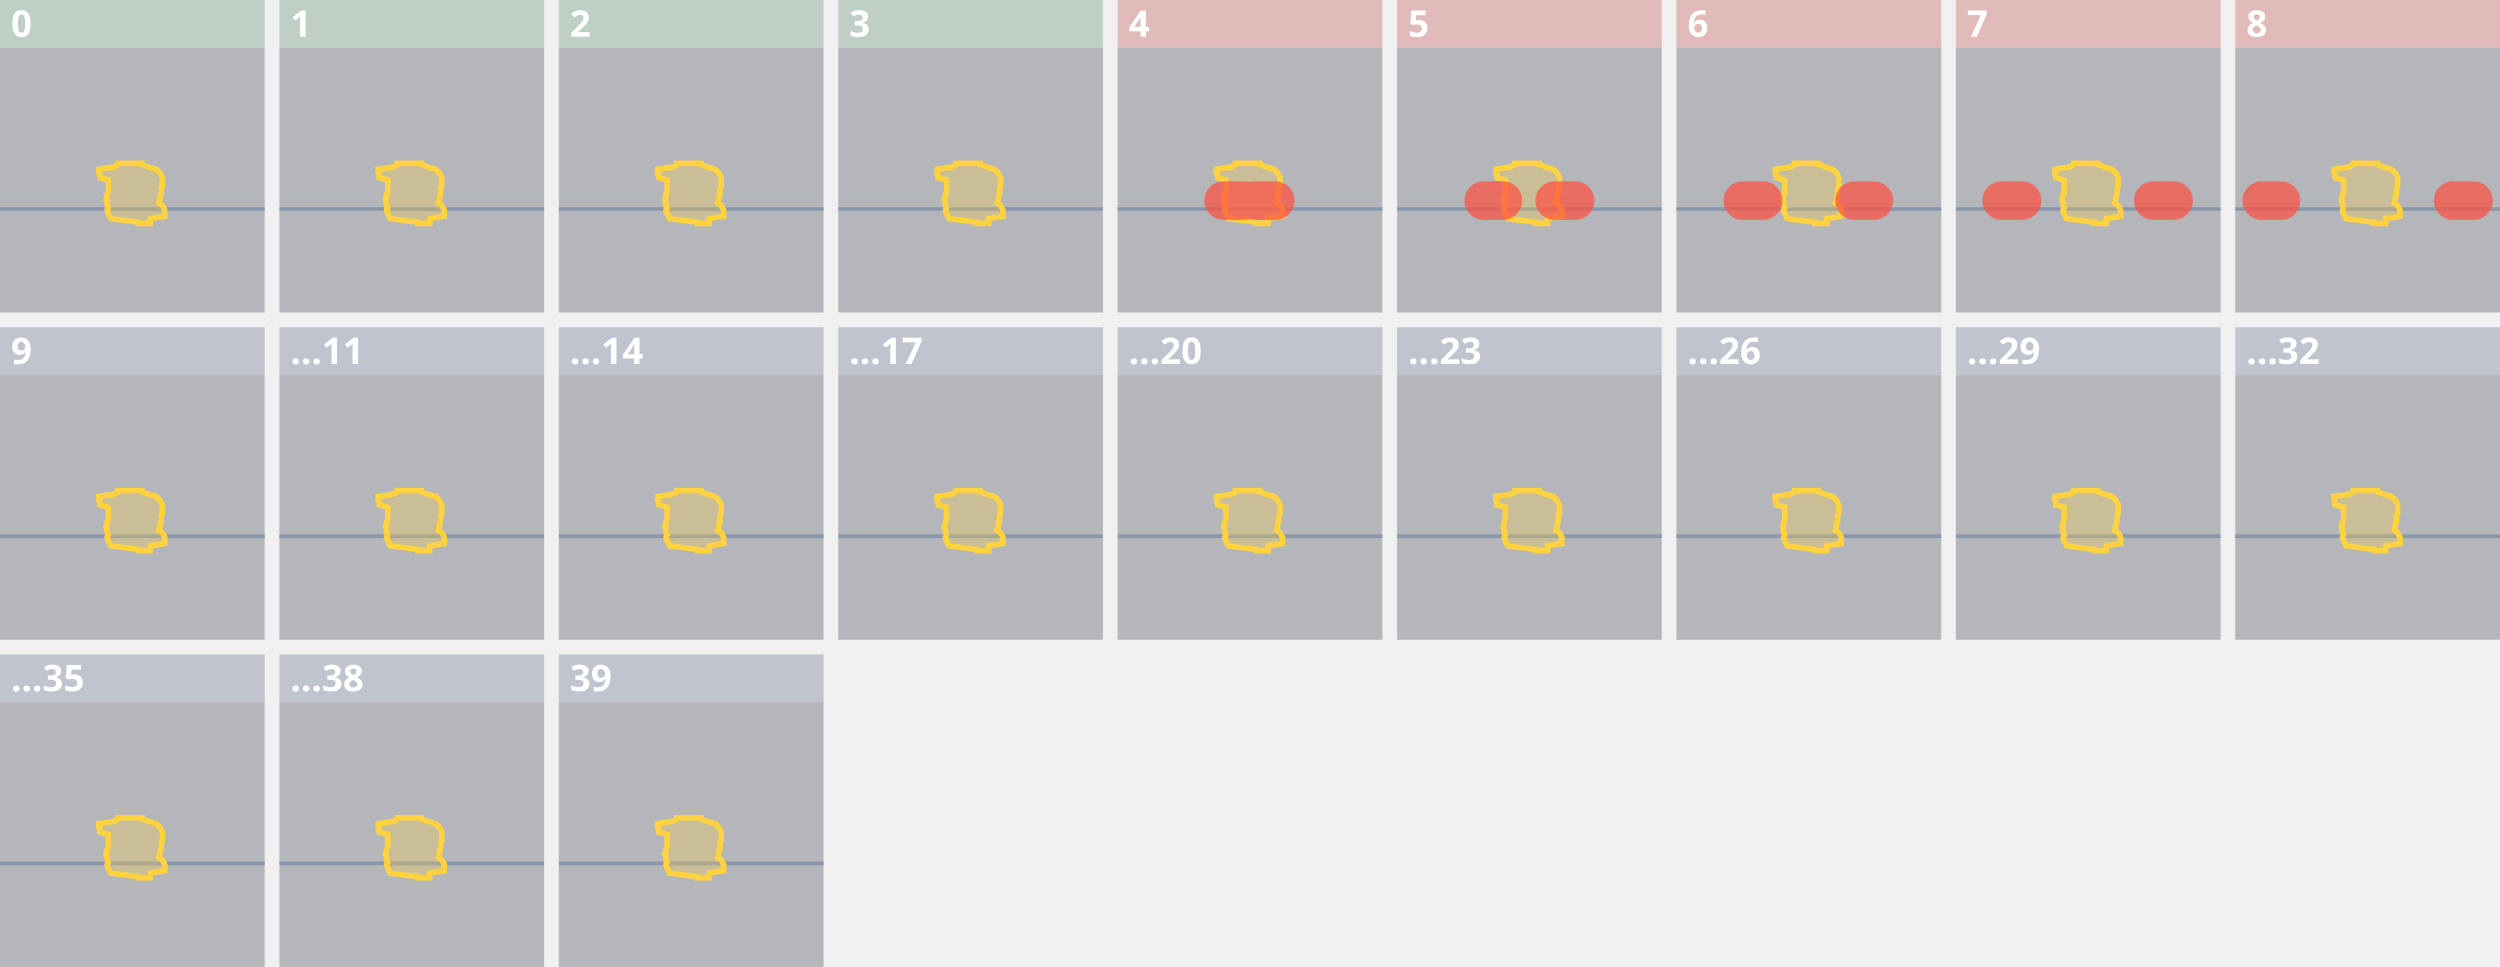
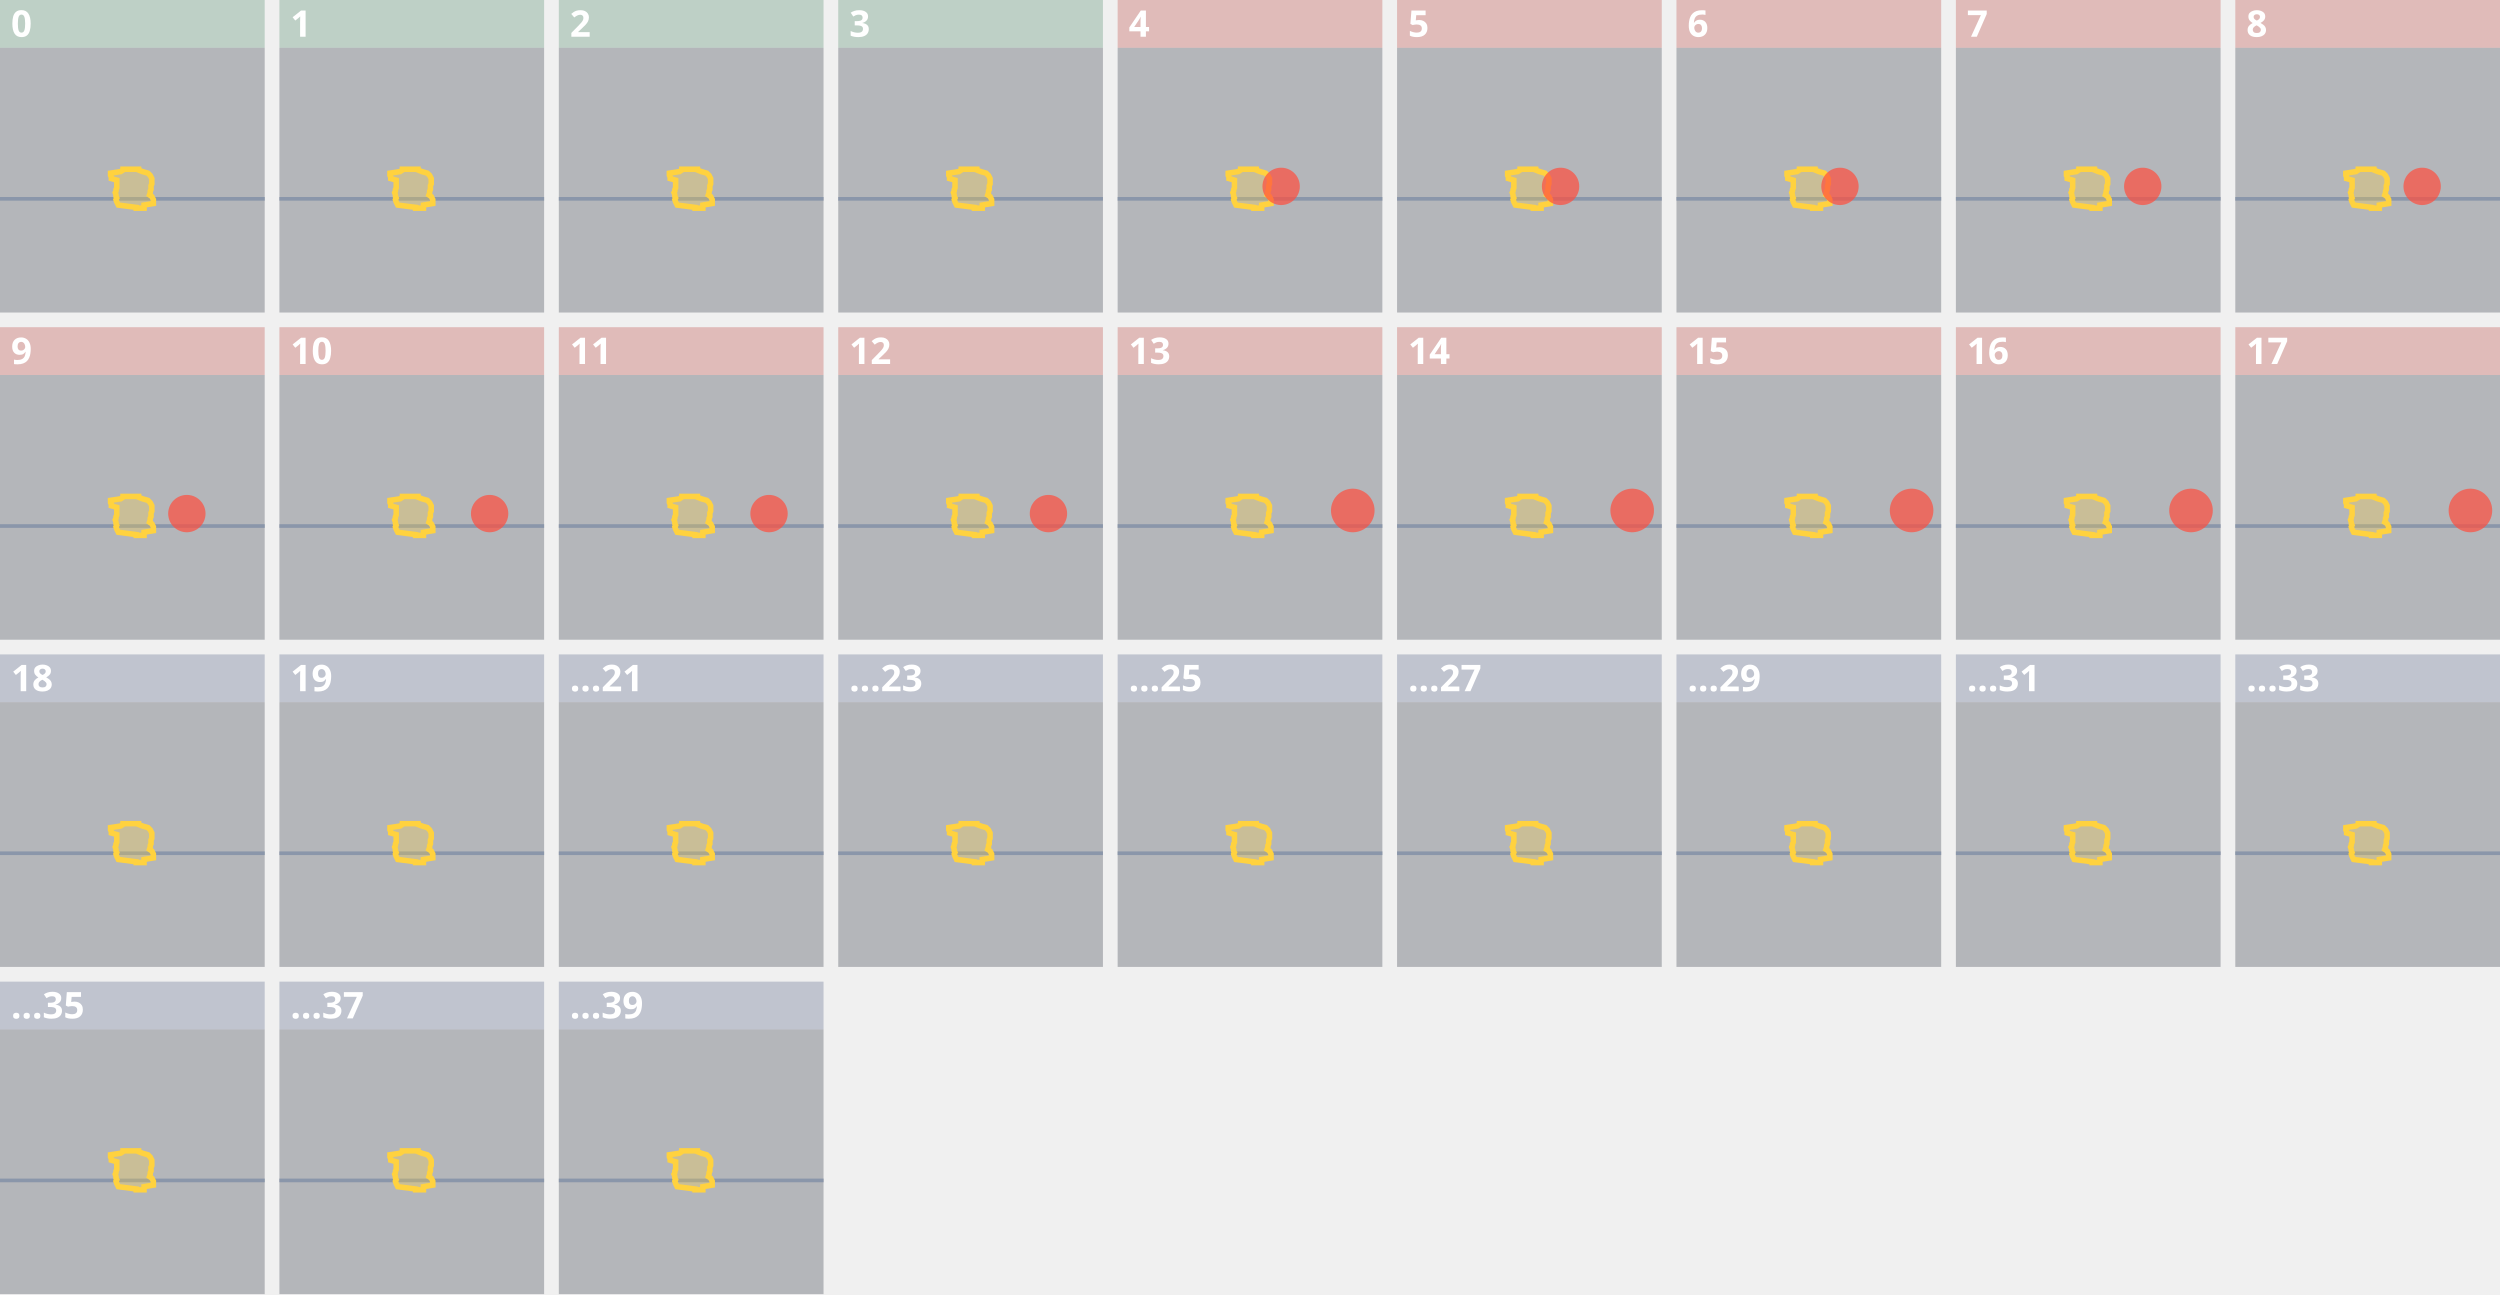
- <svg xmlns="http://www.w3.org/2000/svg" viewBox="0 0 680 263" width="680" height="263">
-   <style>text{font:bold 10px sans-serif;fill:#ffffff}.k{fill:#1b2230}.g{stroke:#8a96aa;stroke-width:3.06}use{stroke-width:4.58;fill-opacity:.28}.u{stroke:#ffd23f;fill:#ffd23f}.v{stroke:#4ade80;fill:#4ade80;fill-opacity:.6}.a{stroke:#e879f9;fill:#e879f9}.o{stroke:#22d3ee;fill:#22d3ee;fill-opacity:.5}.H{color:#ff4d3d;fill:#ff4d3d;opacity:.7}.G{color:#3b9cff;fill:#3b9cff;opacity:.75}.S{color:#ffa630;fill:#ffa630;opacity:.75}.T{color:#ffa630;fill:none;stroke:#ffa630;stroke-width:6.11;stroke-dasharray:12.2}.P{color:#c49bff;fill:none;stroke:#c49bff;stroke-width:3.06;stroke-dasharray:9.2}</style>
+ <svg xmlns="http://www.w3.org/2000/svg" viewBox="0 0 680 352" width="680" height="352">
+   <style>text{font:bold 10px sans-serif;fill:#ffffff}.k{fill:#1b2230}.g{stroke:#8a96aa;stroke-width:4.72}use{stroke-width:7.08;fill-opacity:.28}.u{stroke:#ffd23f;fill:#ffd23f}.v{stroke:#4ade80;fill:#4ade80;fill-opacity:.6}.a{stroke:#e879f9;fill:#e879f9}.o{stroke:#22d3ee;fill:#22d3ee;fill-opacity:.5}.H{color:#ff4d3d;fill:#ff4d3d;opacity:.7}.G{color:#3b9cff;fill:#3b9cff;opacity:.75}.S{color:#ffa630;fill:#ffa630;opacity:.75}.T{color:#ffa630;fill:none;stroke:#ffa630;stroke-width:9.44;stroke-dasharray:18.9}.P{color:#c49bff;fill:none;stroke:#c49bff;stroke-width:4.72;stroke-dasharray:14.2}</style>
  <defs>
    <path id="b0" d="M-12 -14L8 -14L8 -13L13 -11L20 -9L23 -6L24 -4L25 -2L25 0L25 3L25 5L24 7L24 10L24 12L23 14L23 16L22 19L25 21L26 23L27 25L27 28L27 30L15 32L15 35L15 36L5 36L5 35L-18 32L-19 30L-20 28L-21 25L-20 23L-21 21L-21 19L-22 16L-21 14L-21 12L-20 10L-20 7L-20 5L-20 3L-20 0L-27 -2L-27 -4L-28 -6L-28 -9L-15 -11L-12 -13Z" />
-     <rect id="K" x="-110" y="-110" width="220" height="220" class="k" />
+     <rect id="K" x="-170" y="-170" width="340" height="340" class="k" />
    <rect id="Ls" width="72" height="13" fill="#3f7d5a" />
    <rect id="La" width="72" height="13" fill="#b8332b" />
    <rect id="Le" width="72" height="13" fill="#46557a" />
  </defs>
  <use href="#Ls" x="0" y="0" />
  <text x="3" y="10">0</text>
-   <svg x="0" y="13" width="72" height="72" viewBox="-110 -110 220 220">
-     <use href="#K" />
-     <line x1="-110" y1="24" x2="110" y2="24" class="g" />
+   <svg x="0" y="13" width="72" height="72" viewBox="-170 -170 340 340">
+     <use href="#K" />
+     <line x1="-170" y1="24" x2="170" y2="24" class="g" />
    <use href="#b0" class="u" />
  </svg>
  <use href="#Ls" x="76" y="0" />
  <text x="79" y="10">1</text>
-   <svg x="76" y="13" width="72" height="72" viewBox="-110 -110 220 220">
-     <use href="#K" />
-     <line x1="-110" y1="24" x2="110" y2="24" class="g" />
+   <svg x="76" y="13" width="72" height="72" viewBox="-170 -170 340 340">
+     <use href="#K" />
+     <line x1="-170" y1="24" x2="170" y2="24" class="g" />
    <use href="#b0" class="u" />
  </svg>
  <use href="#Ls" x="152" y="0" />
  <text x="155" y="10">2</text>
-   <svg x="152" y="13" width="72" height="72" viewBox="-110 -110 220 220">
-     <use href="#K" />
-     <line x1="-110" y1="24" x2="110" y2="24" class="g" />
+   <svg x="152" y="13" width="72" height="72" viewBox="-170 -170 340 340">
+     <use href="#K" />
+     <line x1="-170" y1="24" x2="170" y2="24" class="g" />
    <use href="#b0" class="u" />
  </svg>
  <use href="#Ls" x="228" y="0" />
  <text x="231" y="10">3</text>
-   <svg x="228" y="13" width="72" height="72" viewBox="-110 -110 220 220">
-     <use href="#K" />
-     <line x1="-110" y1="24" x2="110" y2="24" class="g" />
+   <svg x="228" y="13" width="72" height="72" viewBox="-170 -170 340 340">
+     <use href="#K" />
+     <line x1="-170" y1="24" x2="170" y2="24" class="g" />
    <use href="#b0" class="u" />
  </svg>
  <use href="#La" x="304" y="0" />
  <text x="307" y="10">4</text>
-   <svg x="304" y="13" width="72" height="72" viewBox="-110 -110 220 220">
-     <use href="#K" />
-     <line x1="-110" y1="24" x2="110" y2="24" class="g" />
-     <use href="#b0" class="u" />
-     <g class="H">
-       <line x1="4" y1="17" x2="21" y2="17" stroke="currentColor" stroke-width="32" stroke-linecap="round" />
-       <line x1="-5" y1="17" x2="-22" y2="17" stroke="currentColor" stroke-width="32" stroke-linecap="round" />
+   <svg x="304" y="13" width="72" height="72" viewBox="-170 -170 340 340">
+     <use href="#K" />
+     <line x1="-170" y1="24" x2="170" y2="24" class="g" />
+     <use href="#b0" class="u" />
+     <g class="H">
+       <line x1="40" y1="8" x2="40" y2="8" stroke="currentColor" stroke-width="48" stroke-linecap="round" />
    </g>
  </svg>
  <use href="#La" x="380" y="0" />
  <text x="383" y="10">5</text>
-   <svg x="380" y="13" width="72" height="72" viewBox="-110 -110 220 220">
-     <use href="#K" />
-     <line x1="-110" y1="24" x2="110" y2="24" class="g" />
-     <use href="#b0" class="u" />
-     <g class="H">
-       <line x1="21" y1="17" x2="38" y2="17" stroke="currentColor" stroke-width="32" stroke-linecap="round" />
-       <line x1="-22" y1="17" x2="-38" y2="17" stroke="currentColor" stroke-width="32" stroke-linecap="round" />
+   <svg x="380" y="13" width="72" height="72" viewBox="-170 -170 340 340">
+     <use href="#K" />
+     <line x1="-170" y1="24" x2="170" y2="24" class="g" />
+     <use href="#b0" class="u" />
+     <g class="H">
+       <line x1="40" y1="8" x2="40" y2="8" stroke="currentColor" stroke-width="48" stroke-linecap="round" />
    </g>
  </svg>
  <use href="#La" x="456" y="0" />
  <text x="459" y="10">6</text>
-   <svg x="456" y="13" width="72" height="72" viewBox="-110 -110 220 220">
-     <use href="#K" />
-     <line x1="-110" y1="24" x2="110" y2="24" class="g" />
-     <use href="#b0" class="u" />
-     <g class="H">
-       <line x1="38" y1="17" x2="54" y2="17" stroke="currentColor" stroke-width="32" stroke-linecap="round" />
-       <line x1="-38" y1="17" x2="-55" y2="17" stroke="currentColor" stroke-width="32" stroke-linecap="round" />
+   <svg x="456" y="13" width="72" height="72" viewBox="-170 -170 340 340">
+     <use href="#K" />
+     <line x1="-170" y1="24" x2="170" y2="24" class="g" />
+     <use href="#b0" class="u" />
+     <g class="H">
+       <line x1="40" y1="8" x2="40" y2="8" stroke="currentColor" stroke-width="48" stroke-linecap="round" />
    </g>
  </svg>
  <use href="#La" x="532" y="0" />
  <text x="535" y="10">7</text>
-   <svg x="532" y="13" width="72" height="72" viewBox="-110 -110 220 220">
-     <use href="#K" />
-     <line x1="-110" y1="24" x2="110" y2="24" class="g" />
-     <use href="#b0" class="u" />
-     <g class="H">
-       <line x1="54" y1="17" x2="71" y2="17" stroke="currentColor" stroke-width="32" stroke-linecap="round" />
-       <line x1="-55" y1="17" x2="-72" y2="17" stroke="currentColor" stroke-width="32" stroke-linecap="round" />
+   <svg x="532" y="13" width="72" height="72" viewBox="-170 -170 340 340">
+     <use href="#K" />
+     <line x1="-170" y1="24" x2="170" y2="24" class="g" />
+     <use href="#b0" class="u" />
+     <g class="H">
+       <line x1="70" y1="8" x2="70" y2="8" stroke="currentColor" stroke-width="48" stroke-linecap="round" />
    </g>
  </svg>
  <use href="#La" x="608" y="0" />
  <text x="611" y="10">8</text>
-   <svg x="608" y="13" width="72" height="72" viewBox="-110 -110 220 220">
-     <use href="#K" />
-     <line x1="-110" y1="24" x2="110" y2="24" class="g" />
-     <use href="#b0" class="u" />
-     <g class="H">
-       <line x1="71" y1="17" x2="88" y2="17" stroke="currentColor" stroke-width="32" stroke-linecap="round" />
-       <line x1="-72" y1="17" x2="-88" y2="17" stroke="currentColor" stroke-width="32" stroke-linecap="round" />
-     </g>
-   </svg>
-   <use href="#Le" x="0" y="89" />
+   <svg x="608" y="13" width="72" height="72" viewBox="-170 -170 340 340">
+     <use href="#K" />
+     <line x1="-170" y1="24" x2="170" y2="24" class="g" />
+     <use href="#b0" class="u" />
+     <g class="H">
+       <line x1="70" y1="8" x2="70" y2="8" stroke="currentColor" stroke-width="48" stroke-linecap="round" />
+     </g>
+   </svg>
+   <use href="#La" x="0" y="89" />
  <text x="3" y="99">9</text>
-   <svg x="0" y="102" width="72" height="72" viewBox="-110 -110 220 220">
-     <use href="#K" />
-     <line x1="-110" y1="24" x2="110" y2="24" class="g" />
-     <use href="#b0" class="u" />
-   </svg>
-   <use href="#Le" x="76" y="89" />
-   <text x="79" y="99">…11</text>
-   <svg x="76" y="102" width="72" height="72" viewBox="-110 -110 220 220">
-     <use href="#K" />
-     <line x1="-110" y1="24" x2="110" y2="24" class="g" />
-     <use href="#b0" class="u" />
-   </svg>
-   <use href="#Le" x="152" y="89" />
-   <text x="155" y="99">…14</text>
-   <svg x="152" y="102" width="72" height="72" viewBox="-110 -110 220 220">
-     <use href="#K" />
-     <line x1="-110" y1="24" x2="110" y2="24" class="g" />
-     <use href="#b0" class="u" />
-   </svg>
-   <use href="#Le" x="228" y="89" />
-   <text x="231" y="99">…17</text>
-   <svg x="228" y="102" width="72" height="72" viewBox="-110 -110 220 220">
-     <use href="#K" />
-     <line x1="-110" y1="24" x2="110" y2="24" class="g" />
-     <use href="#b0" class="u" />
-   </svg>
-   <use href="#Le" x="304" y="89" />
-   <text x="307" y="99">…20</text>
-   <svg x="304" y="102" width="72" height="72" viewBox="-110 -110 220 220">
-     <use href="#K" />
-     <line x1="-110" y1="24" x2="110" y2="24" class="g" />
-     <use href="#b0" class="u" />
-   </svg>
-   <use href="#Le" x="380" y="89" />
-   <text x="383" y="99">…23</text>
-   <svg x="380" y="102" width="72" height="72" viewBox="-110 -110 220 220">
-     <use href="#K" />
-     <line x1="-110" y1="24" x2="110" y2="24" class="g" />
-     <use href="#b0" class="u" />
-   </svg>
-   <use href="#Le" x="456" y="89" />
-   <text x="459" y="99">…26</text>
-   <svg x="456" y="102" width="72" height="72" viewBox="-110 -110 220 220">
-     <use href="#K" />
-     <line x1="-110" y1="24" x2="110" y2="24" class="g" />
-     <use href="#b0" class="u" />
-   </svg>
-   <use href="#Le" x="532" y="89" />
-   <text x="535" y="99">…29</text>
-   <svg x="532" y="102" width="72" height="72" viewBox="-110 -110 220 220">
-     <use href="#K" />
-     <line x1="-110" y1="24" x2="110" y2="24" class="g" />
-     <use href="#b0" class="u" />
-   </svg>
-   <use href="#Le" x="608" y="89" />
-   <text x="611" y="99">…32</text>
-   <svg x="608" y="102" width="72" height="72" viewBox="-110 -110 220 220">
-     <use href="#K" />
-     <line x1="-110" y1="24" x2="110" y2="24" class="g" />
-     <use href="#b0" class="u" />
+   <svg x="0" y="102" width="72" height="72" viewBox="-170 -170 340 340">
+     <use href="#K" />
+     <line x1="-170" y1="24" x2="170" y2="24" class="g" />
+     <use href="#b0" class="u" />
+     <g class="H">
+       <line x1="70" y1="8" x2="70" y2="8" stroke="currentColor" stroke-width="48" stroke-linecap="round" />
+     </g>
+   </svg>
+   <use href="#La" x="76" y="89" />
+   <text x="79" y="99">10</text>
+   <svg x="76" y="102" width="72" height="72" viewBox="-170 -170 340 340">
+     <use href="#K" />
+     <line x1="-170" y1="24" x2="170" y2="24" class="g" />
+     <use href="#b0" class="u" />
+     <g class="H">
+       <line x1="100" y1="8" x2="100" y2="8" stroke="currentColor" stroke-width="48" stroke-linecap="round" />
+     </g>
+   </svg>
+   <use href="#La" x="152" y="89" />
+   <text x="155" y="99">11</text>
+   <svg x="152" y="102" width="72" height="72" viewBox="-170 -170 340 340">
+     <use href="#K" />
+     <line x1="-170" y1="24" x2="170" y2="24" class="g" />
+     <use href="#b0" class="u" />
+     <g class="H">
+       <line x1="100" y1="8" x2="100" y2="8" stroke="currentColor" stroke-width="48" stroke-linecap="round" />
+     </g>
+   </svg>
+   <use href="#La" x="228" y="89" />
+   <text x="231" y="99">12</text>
+   <svg x="228" y="102" width="72" height="72" viewBox="-170 -170 340 340">
+     <use href="#K" />
+     <line x1="-170" y1="24" x2="170" y2="24" class="g" />
+     <use href="#b0" class="u" />
+     <g class="H">
+       <line x1="100" y1="8" x2="100" y2="8" stroke="currentColor" stroke-width="48" stroke-linecap="round" />
+     </g>
+   </svg>
+   <use href="#La" x="304" y="89" />
+   <text x="307" y="99">13</text>
+   <svg x="304" y="102" width="72" height="72" viewBox="-170 -170 340 340">
+     <use href="#K" />
+     <line x1="-170" y1="24" x2="170" y2="24" class="g" />
+     <use href="#b0" class="u" />
+     <g class="H">
+       <line x1="132" y1="4" x2="132" y2="4" stroke="currentColor" stroke-width="56" stroke-linecap="round" />
+     </g>
+   </svg>
+   <use href="#La" x="380" y="89" />
+   <text x="383" y="99">14</text>
+   <svg x="380" y="102" width="72" height="72" viewBox="-170 -170 340 340">
+     <use href="#K" />
+     <line x1="-170" y1="24" x2="170" y2="24" class="g" />
+     <use href="#b0" class="u" />
+     <g class="H">
+       <line x1="132" y1="4" x2="132" y2="4" stroke="currentColor" stroke-width="56" stroke-linecap="round" />
+     </g>
+   </svg>
+   <use href="#La" x="456" y="89" />
+   <text x="459" y="99">15</text>
+   <svg x="456" y="102" width="72" height="72" viewBox="-170 -170 340 340">
+     <use href="#K" />
+     <line x1="-170" y1="24" x2="170" y2="24" class="g" />
+     <use href="#b0" class="u" />
+     <g class="H">
+       <line x1="132" y1="4" x2="132" y2="4" stroke="currentColor" stroke-width="56" stroke-linecap="round" />
+     </g>
+   </svg>
+   <use href="#La" x="532" y="89" />
+   <text x="535" y="99">16</text>
+   <svg x="532" y="102" width="72" height="72" viewBox="-170 -170 340 340">
+     <use href="#K" />
+     <line x1="-170" y1="24" x2="170" y2="24" class="g" />
+     <use href="#b0" class="u" />
+     <g class="H">
+       <line x1="132" y1="4" x2="132" y2="4" stroke="currentColor" stroke-width="56" stroke-linecap="round" />
+     </g>
+   </svg>
+   <use href="#La" x="608" y="89" />
+   <text x="611" y="99">17</text>
+   <svg x="608" y="102" width="72" height="72" viewBox="-170 -170 340 340">
+     <use href="#K" />
+     <line x1="-170" y1="24" x2="170" y2="24" class="g" />
+     <use href="#b0" class="u" />
+     <g class="H">
+       <line x1="132" y1="4" x2="132" y2="4" stroke="currentColor" stroke-width="56" stroke-linecap="round" />
+     </g>
  </svg>
  <use href="#Le" x="0" y="178" />
-   <text x="3" y="188">…35</text>
-   <svg x="0" y="191" width="72" height="72" viewBox="-110 -110 220 220">
-     <use href="#K" />
-     <line x1="-110" y1="24" x2="110" y2="24" class="g" />
+   <text x="3" y="188">18</text>
+   <svg x="0" y="191" width="72" height="72" viewBox="-170 -170 340 340">
+     <use href="#K" />
+     <line x1="-170" y1="24" x2="170" y2="24" class="g" />
    <use href="#b0" class="u" />
  </svg>
  <use href="#Le" x="76" y="178" />
-   <text x="79" y="188">…38</text>
-   <svg x="76" y="191" width="72" height="72" viewBox="-110 -110 220 220">
-     <use href="#K" />
-     <line x1="-110" y1="24" x2="110" y2="24" class="g" />
+   <text x="79" y="188">19</text>
+   <svg x="76" y="191" width="72" height="72" viewBox="-170 -170 340 340">
+     <use href="#K" />
+     <line x1="-170" y1="24" x2="170" y2="24" class="g" />
    <use href="#b0" class="u" />
  </svg>
  <use href="#Le" x="152" y="178" />
-   <text x="155" y="188">39</text>
-   <svg x="152" y="191" width="72" height="72" viewBox="-110 -110 220 220">
-     <use href="#K" />
-     <line x1="-110" y1="24" x2="110" y2="24" class="g" />
+   <text x="155" y="188">…21</text>
+   <svg x="152" y="191" width="72" height="72" viewBox="-170 -170 340 340">
+     <use href="#K" />
+     <line x1="-170" y1="24" x2="170" y2="24" class="g" />
+     <use href="#b0" class="u" />
+   </svg>
+   <use href="#Le" x="228" y="178" />
+   <text x="231" y="188">…23</text>
+   <svg x="228" y="191" width="72" height="72" viewBox="-170 -170 340 340">
+     <use href="#K" />
+     <line x1="-170" y1="24" x2="170" y2="24" class="g" />
+     <use href="#b0" class="u" />
+   </svg>
+   <use href="#Le" x="304" y="178" />
+   <text x="307" y="188">…25</text>
+   <svg x="304" y="191" width="72" height="72" viewBox="-170 -170 340 340">
+     <use href="#K" />
+     <line x1="-170" y1="24" x2="170" y2="24" class="g" />
+     <use href="#b0" class="u" />
+   </svg>
+   <use href="#Le" x="380" y="178" />
+   <text x="383" y="188">…27</text>
+   <svg x="380" y="191" width="72" height="72" viewBox="-170 -170 340 340">
+     <use href="#K" />
+     <line x1="-170" y1="24" x2="170" y2="24" class="g" />
+     <use href="#b0" class="u" />
+   </svg>
+   <use href="#Le" x="456" y="178" />
+   <text x="459" y="188">…29</text>
+   <svg x="456" y="191" width="72" height="72" viewBox="-170 -170 340 340">
+     <use href="#K" />
+     <line x1="-170" y1="24" x2="170" y2="24" class="g" />
+     <use href="#b0" class="u" />
+   </svg>
+   <use href="#Le" x="532" y="178" />
+   <text x="535" y="188">…31</text>
+   <svg x="532" y="191" width="72" height="72" viewBox="-170 -170 340 340">
+     <use href="#K" />
+     <line x1="-170" y1="24" x2="170" y2="24" class="g" />
+     <use href="#b0" class="u" />
+   </svg>
+   <use href="#Le" x="608" y="178" />
+   <text x="611" y="188">…33</text>
+   <svg x="608" y="191" width="72" height="72" viewBox="-170 -170 340 340">
+     <use href="#K" />
+     <line x1="-170" y1="24" x2="170" y2="24" class="g" />
+     <use href="#b0" class="u" />
+   </svg>
+   <use href="#Le" x="0" y="267" />
+   <text x="3" y="277">…35</text>
+   <svg x="0" y="280" width="72" height="72" viewBox="-170 -170 340 340">
+     <use href="#K" />
+     <line x1="-170" y1="24" x2="170" y2="24" class="g" />
+     <use href="#b0" class="u" />
+   </svg>
+   <use href="#Le" x="76" y="267" />
+   <text x="79" y="277">…37</text>
+   <svg x="76" y="280" width="72" height="72" viewBox="-170 -170 340 340">
+     <use href="#K" />
+     <line x1="-170" y1="24" x2="170" y2="24" class="g" />
+     <use href="#b0" class="u" />
+   </svg>
+   <use href="#Le" x="152" y="267" />
+   <text x="155" y="277">…39</text>
+   <svg x="152" y="280" width="72" height="72" viewBox="-170 -170 340 340">
+     <use href="#K" />
+     <line x1="-170" y1="24" x2="170" y2="24" class="g" />
    <use href="#b0" class="u" />
  </svg>
</svg>
